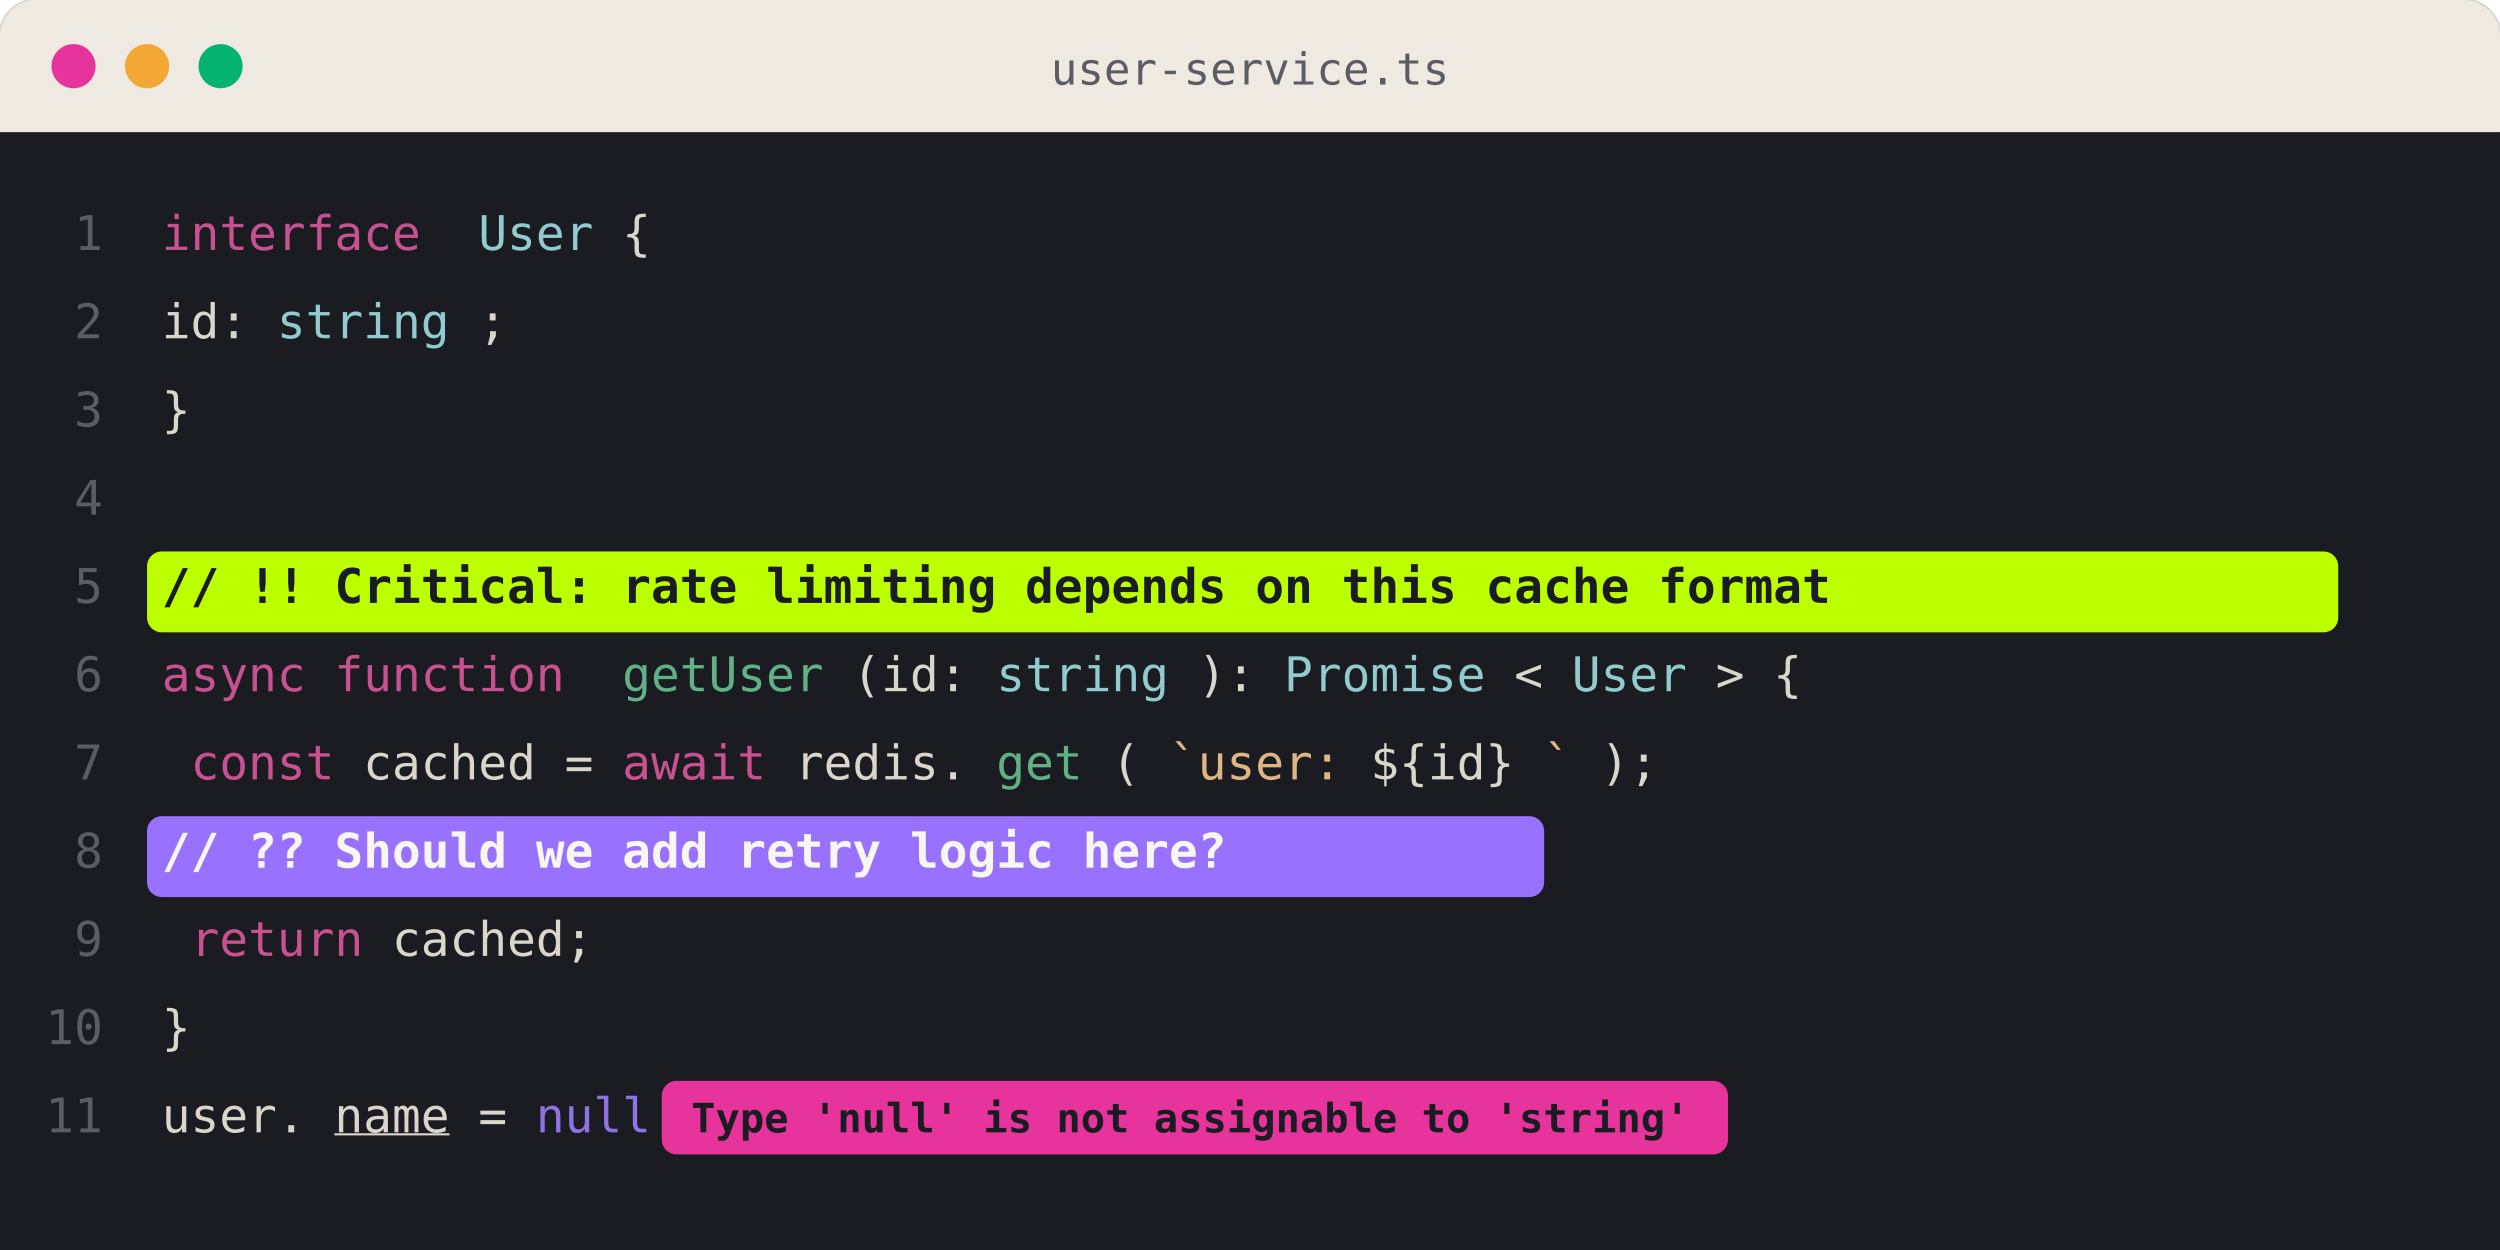
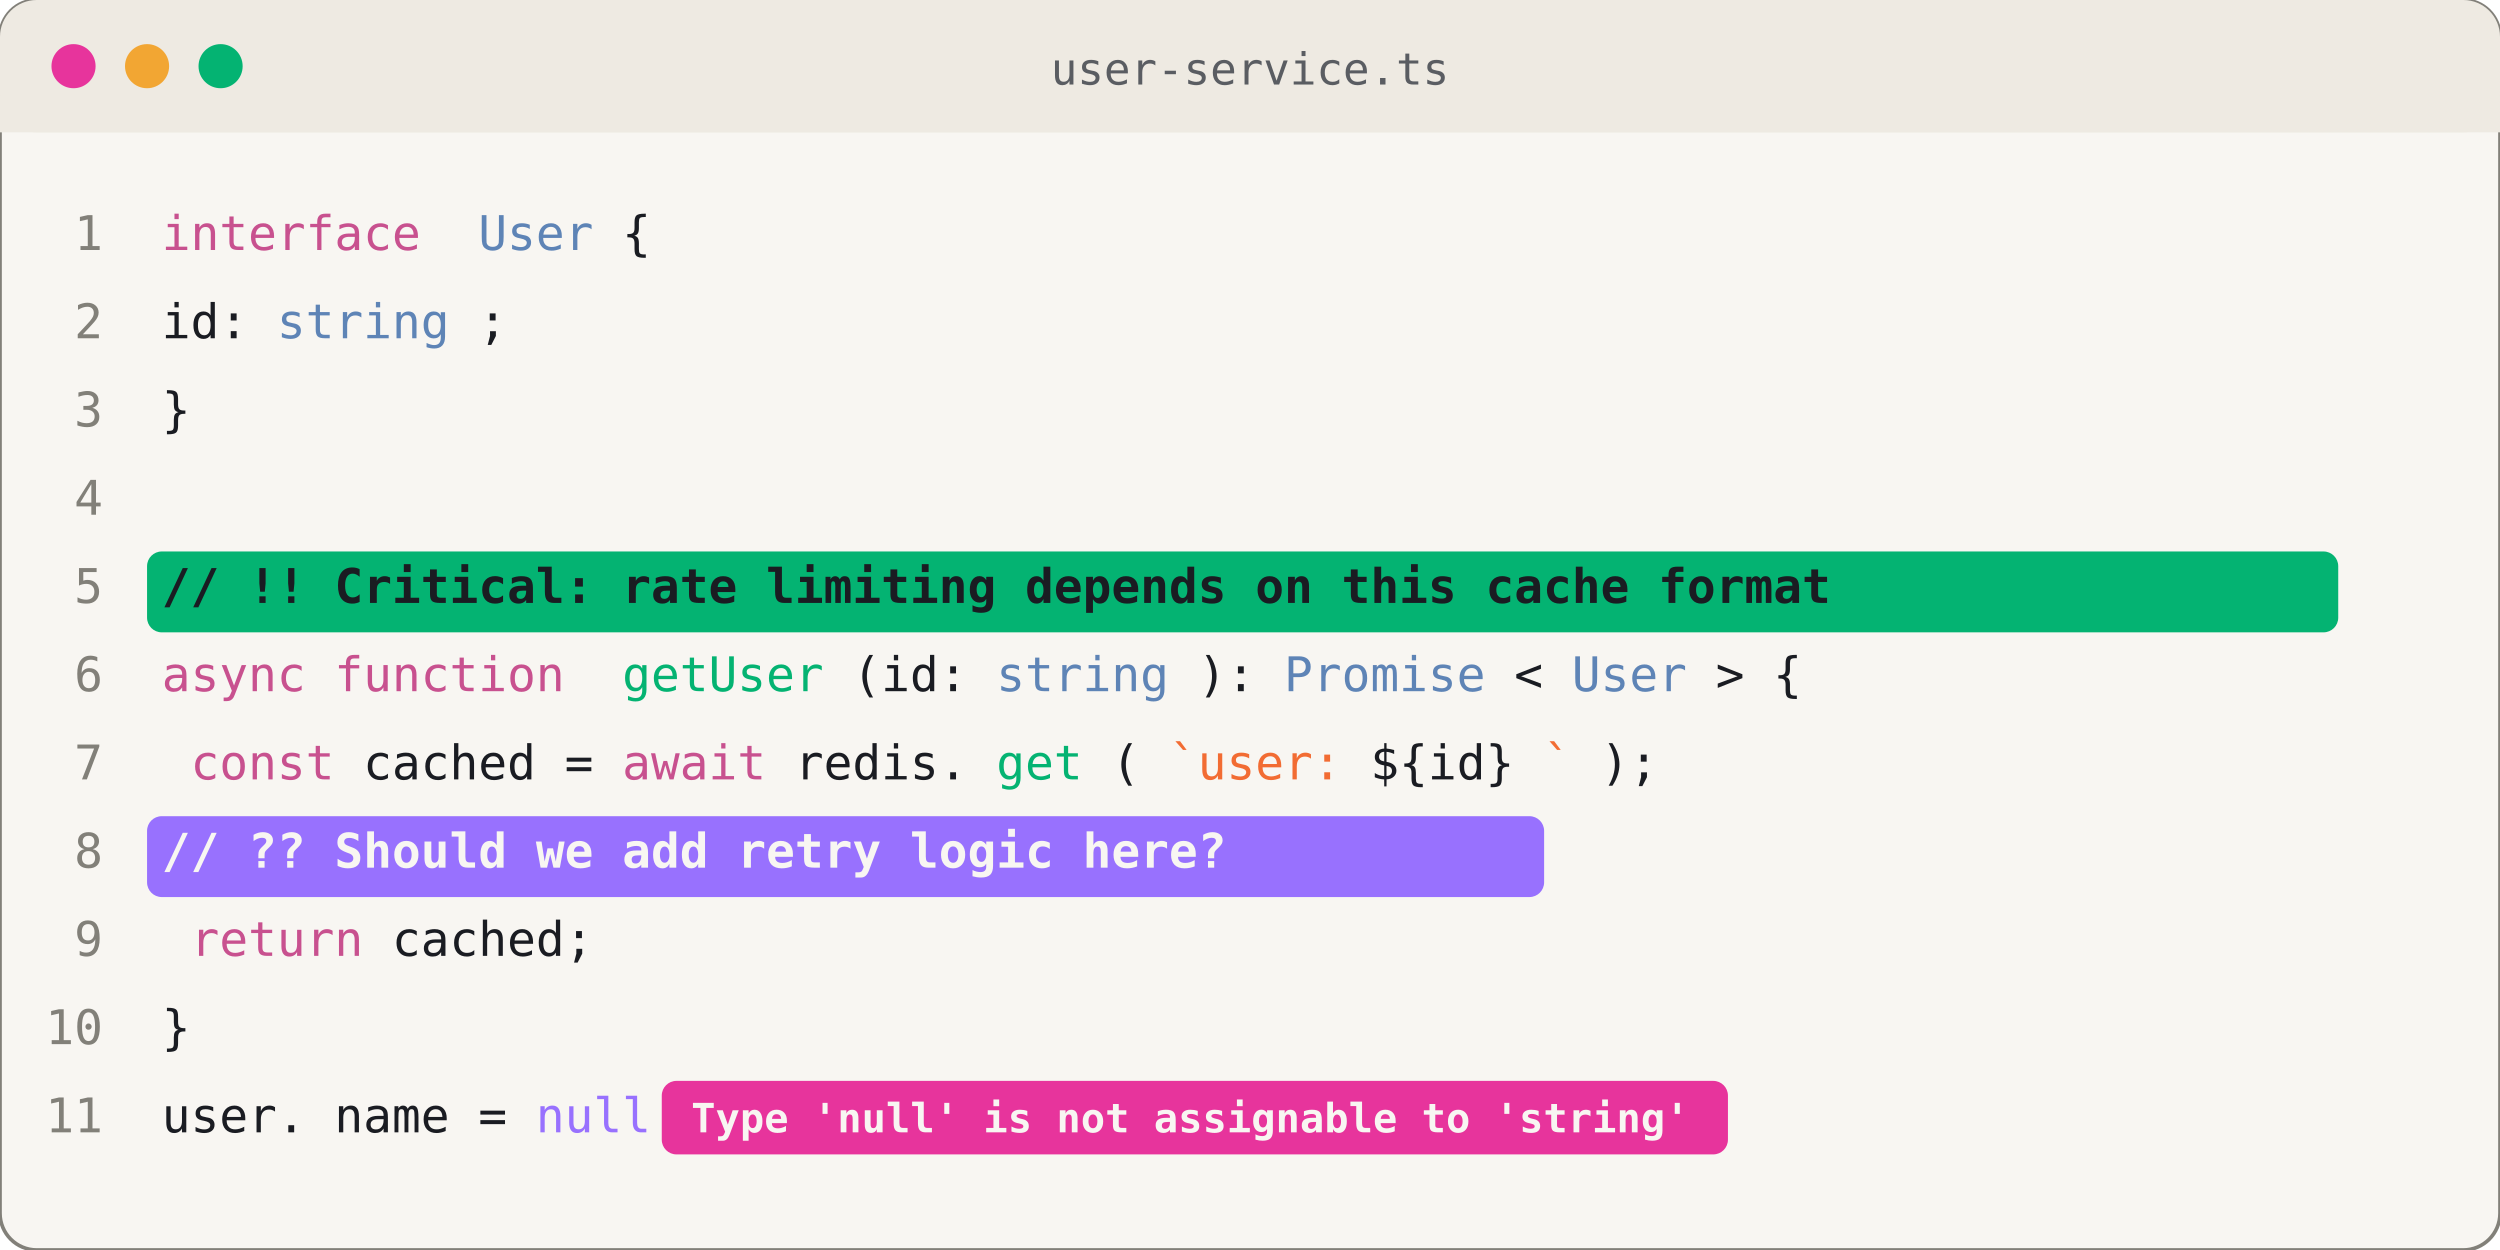
<svg xmlns="http://www.w3.org/2000/svg" viewBox="0 0 680 340">
-   <rect width="680" height="340" rx="10" fill="#f8f6f2" stroke="#dbd6cc" stroke-width="1" />
+   <rect width="680" height="340" rx="10" fill="#f8f6f2" stroke="#828079" stroke-width="1" />
  <rect width="680" height="36" rx="10" fill="#eeeae2" />
  <rect y="26" width="680" height="10" fill="#eeeae2" />
  <circle cx="20" cy="18" r="6" fill="#e7349c" />
  <circle cx="40" cy="18" r="6" fill="#f2a633" />
  <circle cx="60" cy="18" r="6" fill="#04b372" />
  <text x="340" y="23" text-anchor="middle" font-family="SF Mono, Consolas, monospace" font-size="12" fill="#5a5d62">user-service.ts</text>
-   <rect y="36" width="680" height="304" fill="#1a1c22" />
-   <rect y="36" width="680" height="304" rx="0 0 10 10" fill="#1a1c22" />
-   <text x="28" y="68" font-family="SF Mono, Consolas, monospace" font-size="13" fill="#5a5d62" text-anchor="end">1</text>
-   <text x="28" y="92" font-family="SF Mono, Consolas, monospace" font-size="13" fill="#5a5d62" text-anchor="end">2</text>
-   <text x="28" y="116" font-family="SF Mono, Consolas, monospace" font-size="13" fill="#5a5d62" text-anchor="end">3</text>
-   <text x="28" y="140" font-family="SF Mono, Consolas, monospace" font-size="13" fill="#5a5d62" text-anchor="end">4</text>
-   <text x="28" y="164" font-family="SF Mono, Consolas, monospace" font-size="13" fill="#5a5d62" text-anchor="end">5</text>
-   <text x="28" y="188" font-family="SF Mono, Consolas, monospace" font-size="13" fill="#5a5d62" text-anchor="end">6</text>
-   <text x="28" y="212" font-family="SF Mono, Consolas, monospace" font-size="13" fill="#5a5d62" text-anchor="end">7</text>
-   <text x="28" y="236" font-family="SF Mono, Consolas, monospace" font-size="13" fill="#5a5d62" text-anchor="end">8</text>
-   <text x="28" y="260" font-family="SF Mono, Consolas, monospace" font-size="13" fill="#5a5d62" text-anchor="end">9</text>
-   <text x="28" y="284" font-family="SF Mono, Consolas, monospace" font-size="13" fill="#5a5d62" text-anchor="end">10</text>
-   <text x="28" y="308" font-family="SF Mono, Consolas, monospace" font-size="13" fill="#5a5d62" text-anchor="end">11</text>
+   <text x="28" y="68" font-family="SF Mono, Consolas, monospace" font-size="13" fill="#828079" text-anchor="end">1</text>
+   <text x="28" y="92" font-family="SF Mono, Consolas, monospace" font-size="13" fill="#828079" text-anchor="end">2</text>
+   <text x="28" y="116" font-family="SF Mono, Consolas, monospace" font-size="13" fill="#828079" text-anchor="end">3</text>
+   <text x="28" y="140" font-family="SF Mono, Consolas, monospace" font-size="13" fill="#828079" text-anchor="end">4</text>
+   <text x="28" y="164" font-family="SF Mono, Consolas, monospace" font-size="13" fill="#828079" text-anchor="end">5</text>
+   <text x="28" y="188" font-family="SF Mono, Consolas, monospace" font-size="13" fill="#828079" text-anchor="end">6</text>
+   <text x="28" y="212" font-family="SF Mono, Consolas, monospace" font-size="13" fill="#828079" text-anchor="end">7</text>
+   <text x="28" y="236" font-family="SF Mono, Consolas, monospace" font-size="13" fill="#828079" text-anchor="end">8</text>
+   <text x="28" y="260" font-family="SF Mono, Consolas, monospace" font-size="13" fill="#828079" text-anchor="end">9</text>
+   <text x="28" y="284" font-family="SF Mono, Consolas, monospace" font-size="13" fill="#828079" text-anchor="end">10</text>
+   <text x="28" y="308" font-family="SF Mono, Consolas, monospace" font-size="13" fill="#828079" text-anchor="end">11</text>
  <text x="44" y="68" font-family="SF Mono, Consolas, monospace" font-size="13">
    <tspan fill="#c8518f">interface</tspan>
-     <tspan fill="#dbd6cc"> </tspan>
-     <tspan fill="#91cbcd">User</tspan>
-     <tspan fill="#dbd6cc"> {</tspan>
+     <tspan fill="#1a1c22"> </tspan>
+     <tspan fill="#5e84b6">User</tspan>
+     <tspan fill="#1a1c22"> {</tspan>
  </text>
  <text x="44" y="92" font-family="SF Mono, Consolas, monospace" font-size="13">
-     <tspan fill="#dbd6cc">  id: </tspan>
-     <tspan fill="#91cbcd">string</tspan>
-     <tspan fill="#dbd6cc">;</tspan>
+     <tspan fill="#1a1c22">  id: </tspan>
+     <tspan fill="#5e84b6">string</tspan>
+     <tspan fill="#1a1c22">;</tspan>
  </text>
-   <text x="44" y="116" font-family="SF Mono, Consolas, monospace" font-size="13" fill="#dbd6cc">}</text>
-   <rect x="40" y="150" width="596" height="22" rx="4" fill="#bbff00" />
+   <text x="44" y="116" font-family="SF Mono, Consolas, monospace" font-size="13" fill="#1a1c22">}</text>
+   <rect x="40" y="150" width="596" height="22" rx="4" fill="#04b372" />
  <text x="44" y="164" font-family="SF Mono, Consolas, monospace" font-size="13" fill="#1a1c22" font-weight="bold">// !! Critical: rate limiting depends on this cache format</text>
  <text x="44" y="188" font-family="SF Mono, Consolas, monospace" font-size="13">
    <tspan fill="#c8518f">async function</tspan>
-     <tspan fill="#dbd6cc"> </tspan>
-     <tspan fill="#61b186">getUser</tspan>
-     <tspan fill="#dbd6cc">(id: </tspan>
-     <tspan fill="#91cbcd">string</tspan>
-     <tspan fill="#dbd6cc">): </tspan>
-     <tspan fill="#91cbcd">Promise</tspan>
-     <tspan fill="#dbd6cc">&lt;</tspan>
-     <tspan fill="#91cbcd">User</tspan>
-     <tspan fill="#dbd6cc">&gt; {</tspan>
+     <tspan fill="#1a1c22"> </tspan>
+     <tspan fill="#04b372">getUser</tspan>
+     <tspan fill="#1a1c22">(id: </tspan>
+     <tspan fill="#5e84b6">string</tspan>
+     <tspan fill="#1a1c22">): </tspan>
+     <tspan fill="#5e84b6">Promise</tspan>
+     <tspan fill="#1a1c22">&lt;</tspan>
+     <tspan fill="#5e84b6">User</tspan>
+     <tspan fill="#1a1c22">&gt; {</tspan>
  </text>
  <text x="44" y="212" font-family="SF Mono, Consolas, monospace" font-size="13">
-     <tspan fill="#dbd6cc">  </tspan>
+     <tspan fill="#1a1c22">  </tspan>
    <tspan fill="#c8518f">const</tspan>
-     <tspan fill="#dbd6cc"> cached = </tspan>
+     <tspan fill="#1a1c22"> cached = </tspan>
    <tspan fill="#c8518f">await</tspan>
-     <tspan fill="#dbd6cc"> redis.</tspan>
-     <tspan fill="#61b186">get</tspan>
-     <tspan fill="#dbd6cc">(</tspan>
-     <tspan fill="#dfb683">`user:</tspan>
-     <tspan fill="#dbd6cc">${id}</tspan>
-     <tspan fill="#dfb683">`</tspan>
-     <tspan fill="#dbd6cc">);</tspan>
+     <tspan fill="#1a1c22"> redis.</tspan>
+     <tspan fill="#04b372">get</tspan>
+     <tspan fill="#1a1c22">(</tspan>
+     <tspan fill="#f26c33">`user:</tspan>
+     <tspan fill="#1a1c22">${id}</tspan>
+     <tspan fill="#f26c33">`</tspan>
+     <tspan fill="#1a1c22">);</tspan>
  </text>
  <rect x="40" y="222" width="380" height="22" rx="4" fill="#9871fe" />
  <text x="44" y="236" font-family="SF Mono, Consolas, monospace" font-size="13" fill="#f8f6f2" font-weight="bold">  // ?? Should we add retry logic here?</text>
  <text x="44" y="260" font-family="SF Mono, Consolas, monospace" font-size="13">
-     <tspan fill="#dbd6cc">  </tspan>
+     <tspan fill="#1a1c22">  </tspan>
    <tspan fill="#c8518f">return</tspan>
-     <tspan fill="#dbd6cc"> cached;</tspan>
+     <tspan fill="#1a1c22"> cached;</tspan>
  </text>
-   <text x="44" y="284" font-family="SF Mono, Consolas, monospace" font-size="13" fill="#dbd6cc">}</text>
+   <text x="44" y="284" font-family="SF Mono, Consolas, monospace" font-size="13" fill="#1a1c22">}</text>
  <text x="44" y="308" font-family="SF Mono, Consolas, monospace" font-size="13">
-     <tspan fill="#dbd6cc">user.</tspan>
-     <tspan fill="#dbd6cc" text-decoration="underline" style="text-decoration-color:#e7349c;text-decoration-style:wavy">name</tspan>
-     <tspan fill="#dbd6cc"> = </tspan>
-     <tspan fill="#8f72e3">null</tspan>
-     <tspan fill="#dbd6cc">;</tspan>
+     <tspan fill="#1a1c22">user.</tspan>
+     <tspan fill="#1a1c22">name</tspan>
+     <tspan fill="#1a1c22"> = </tspan>
+     <tspan fill="#9871fe">null</tspan>
+     <tspan fill="#1a1c22">;</tspan>
  </text>
  <rect x="180" y="294" width="290" height="20" rx="4" fill="#e7349c" />
-   <text x="188" y="308" font-family="SF Mono, Consolas, monospace" font-size="11" fill="#1a1c22" font-weight="600">Type 'null' is not assignable to 'string'</text>
+   <text x="188" y="308" font-family="SF Mono, Consolas, monospace" font-size="11" fill="#f8f6f2" font-weight="600">Type 'null' is not assignable to 'string'</text>
</svg>
